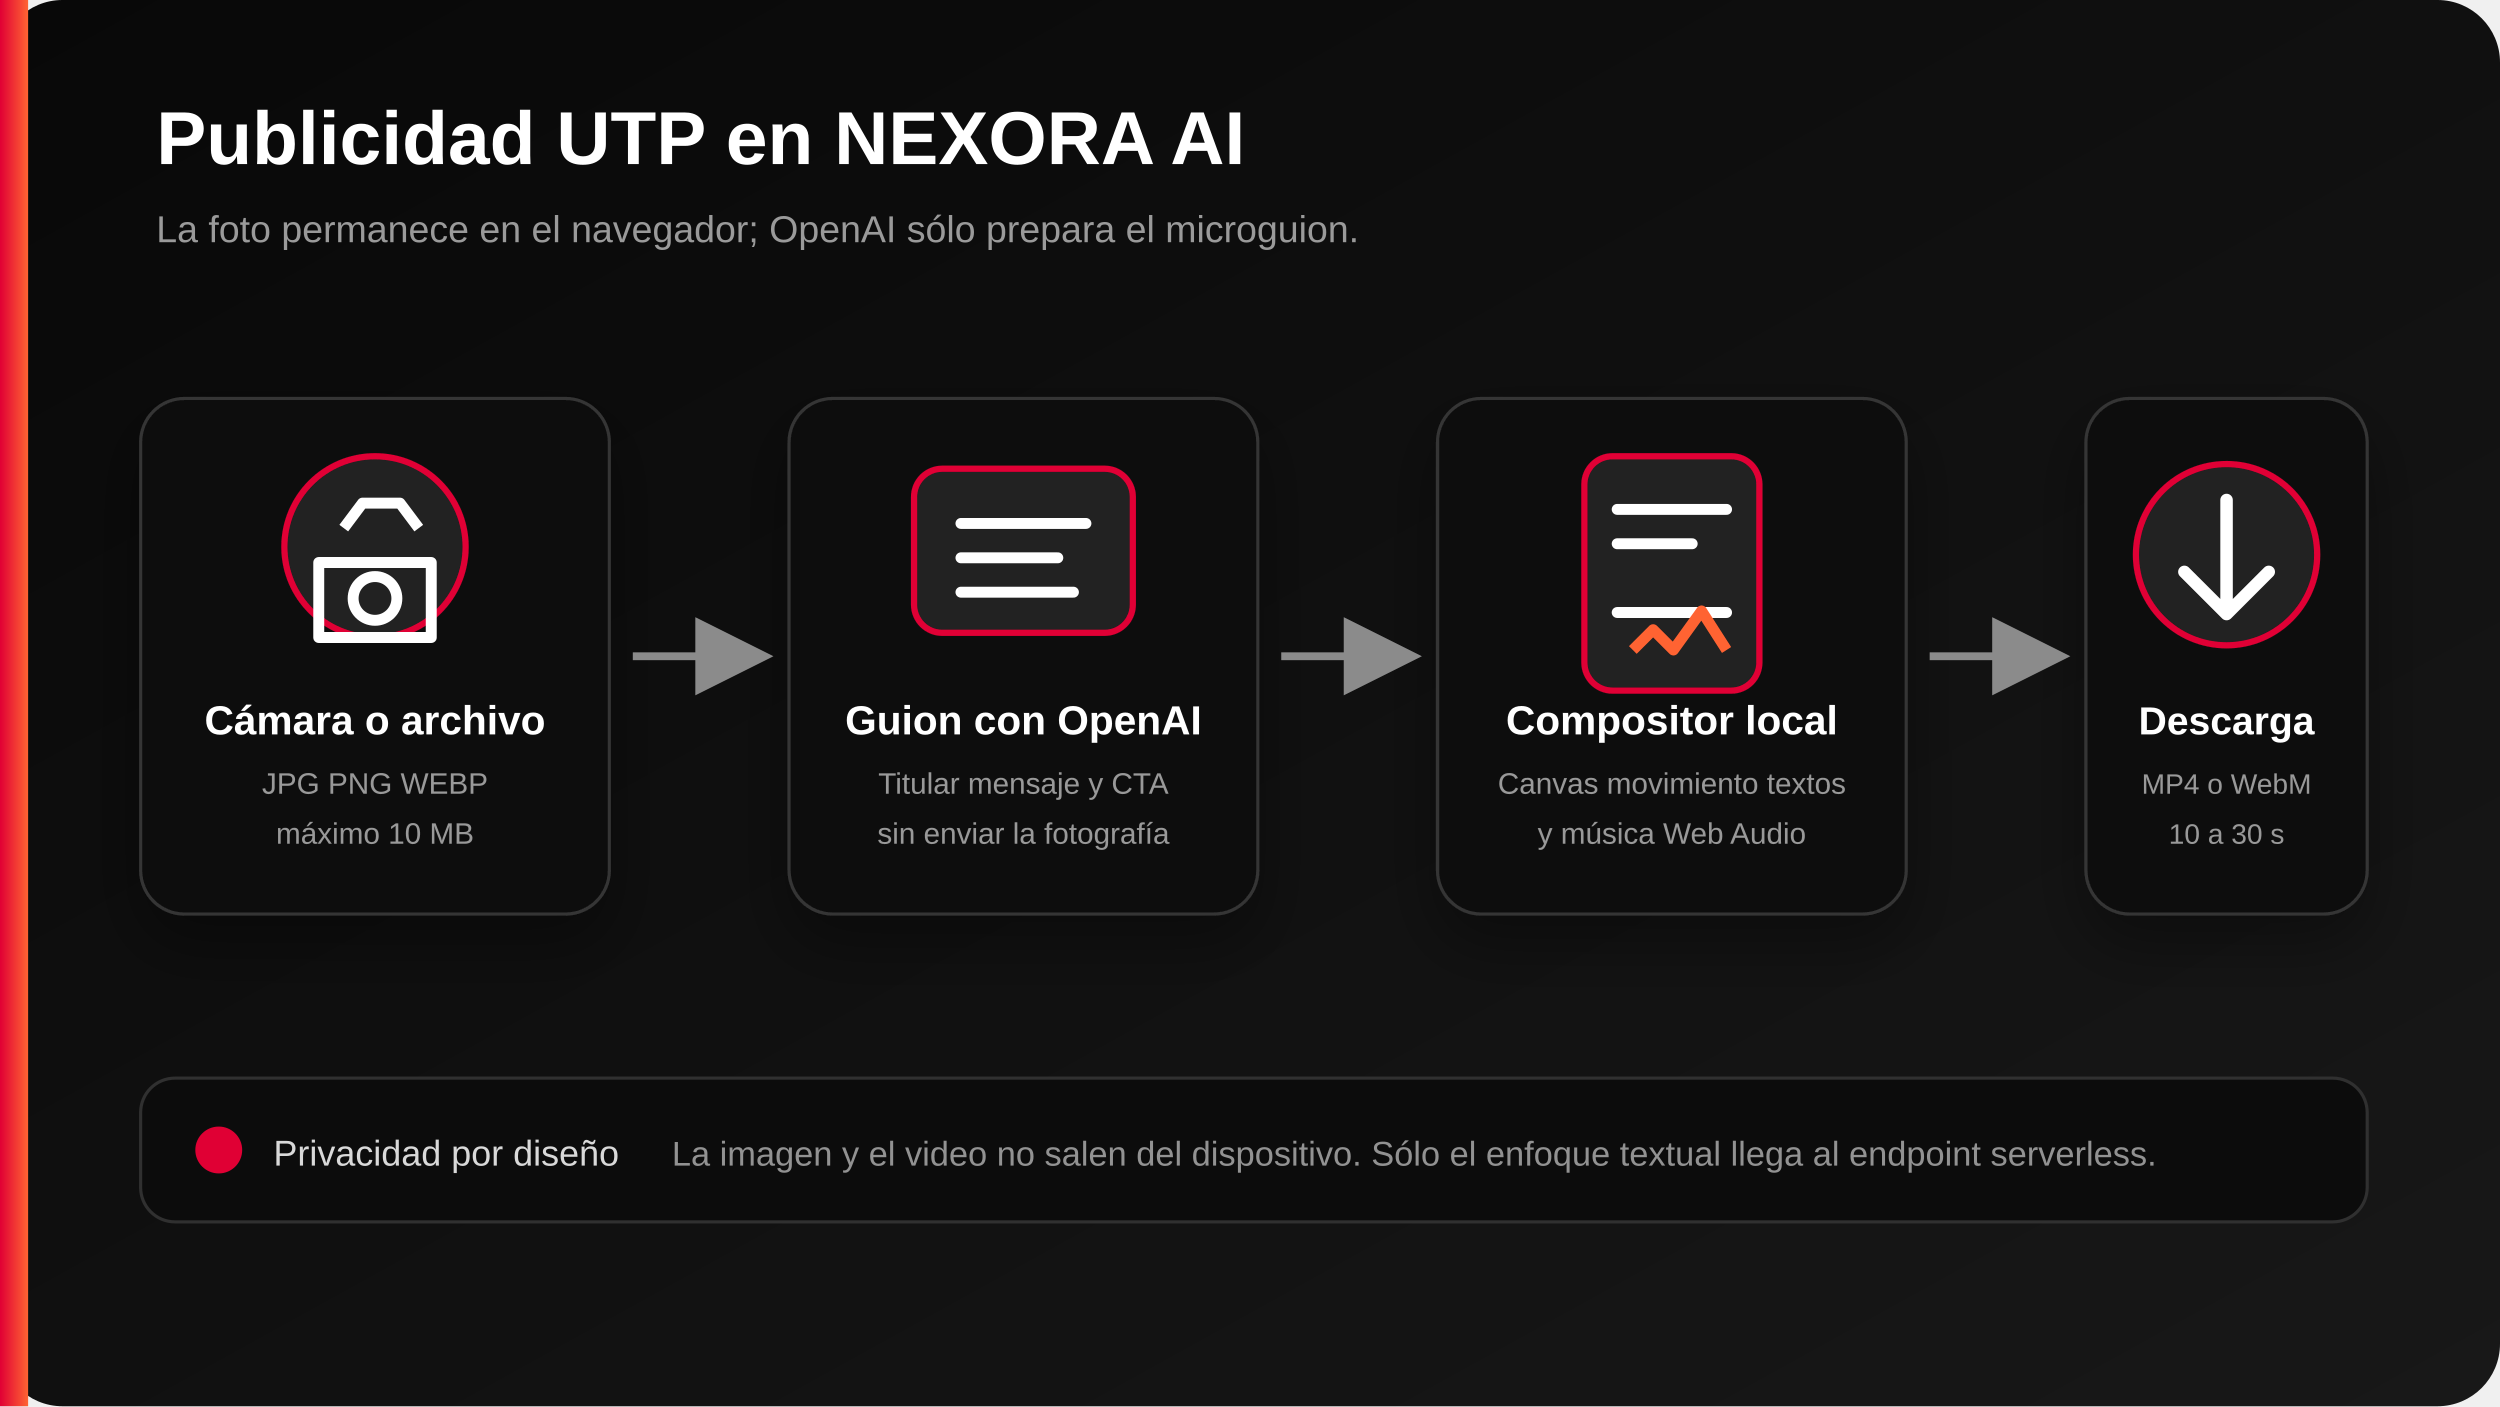
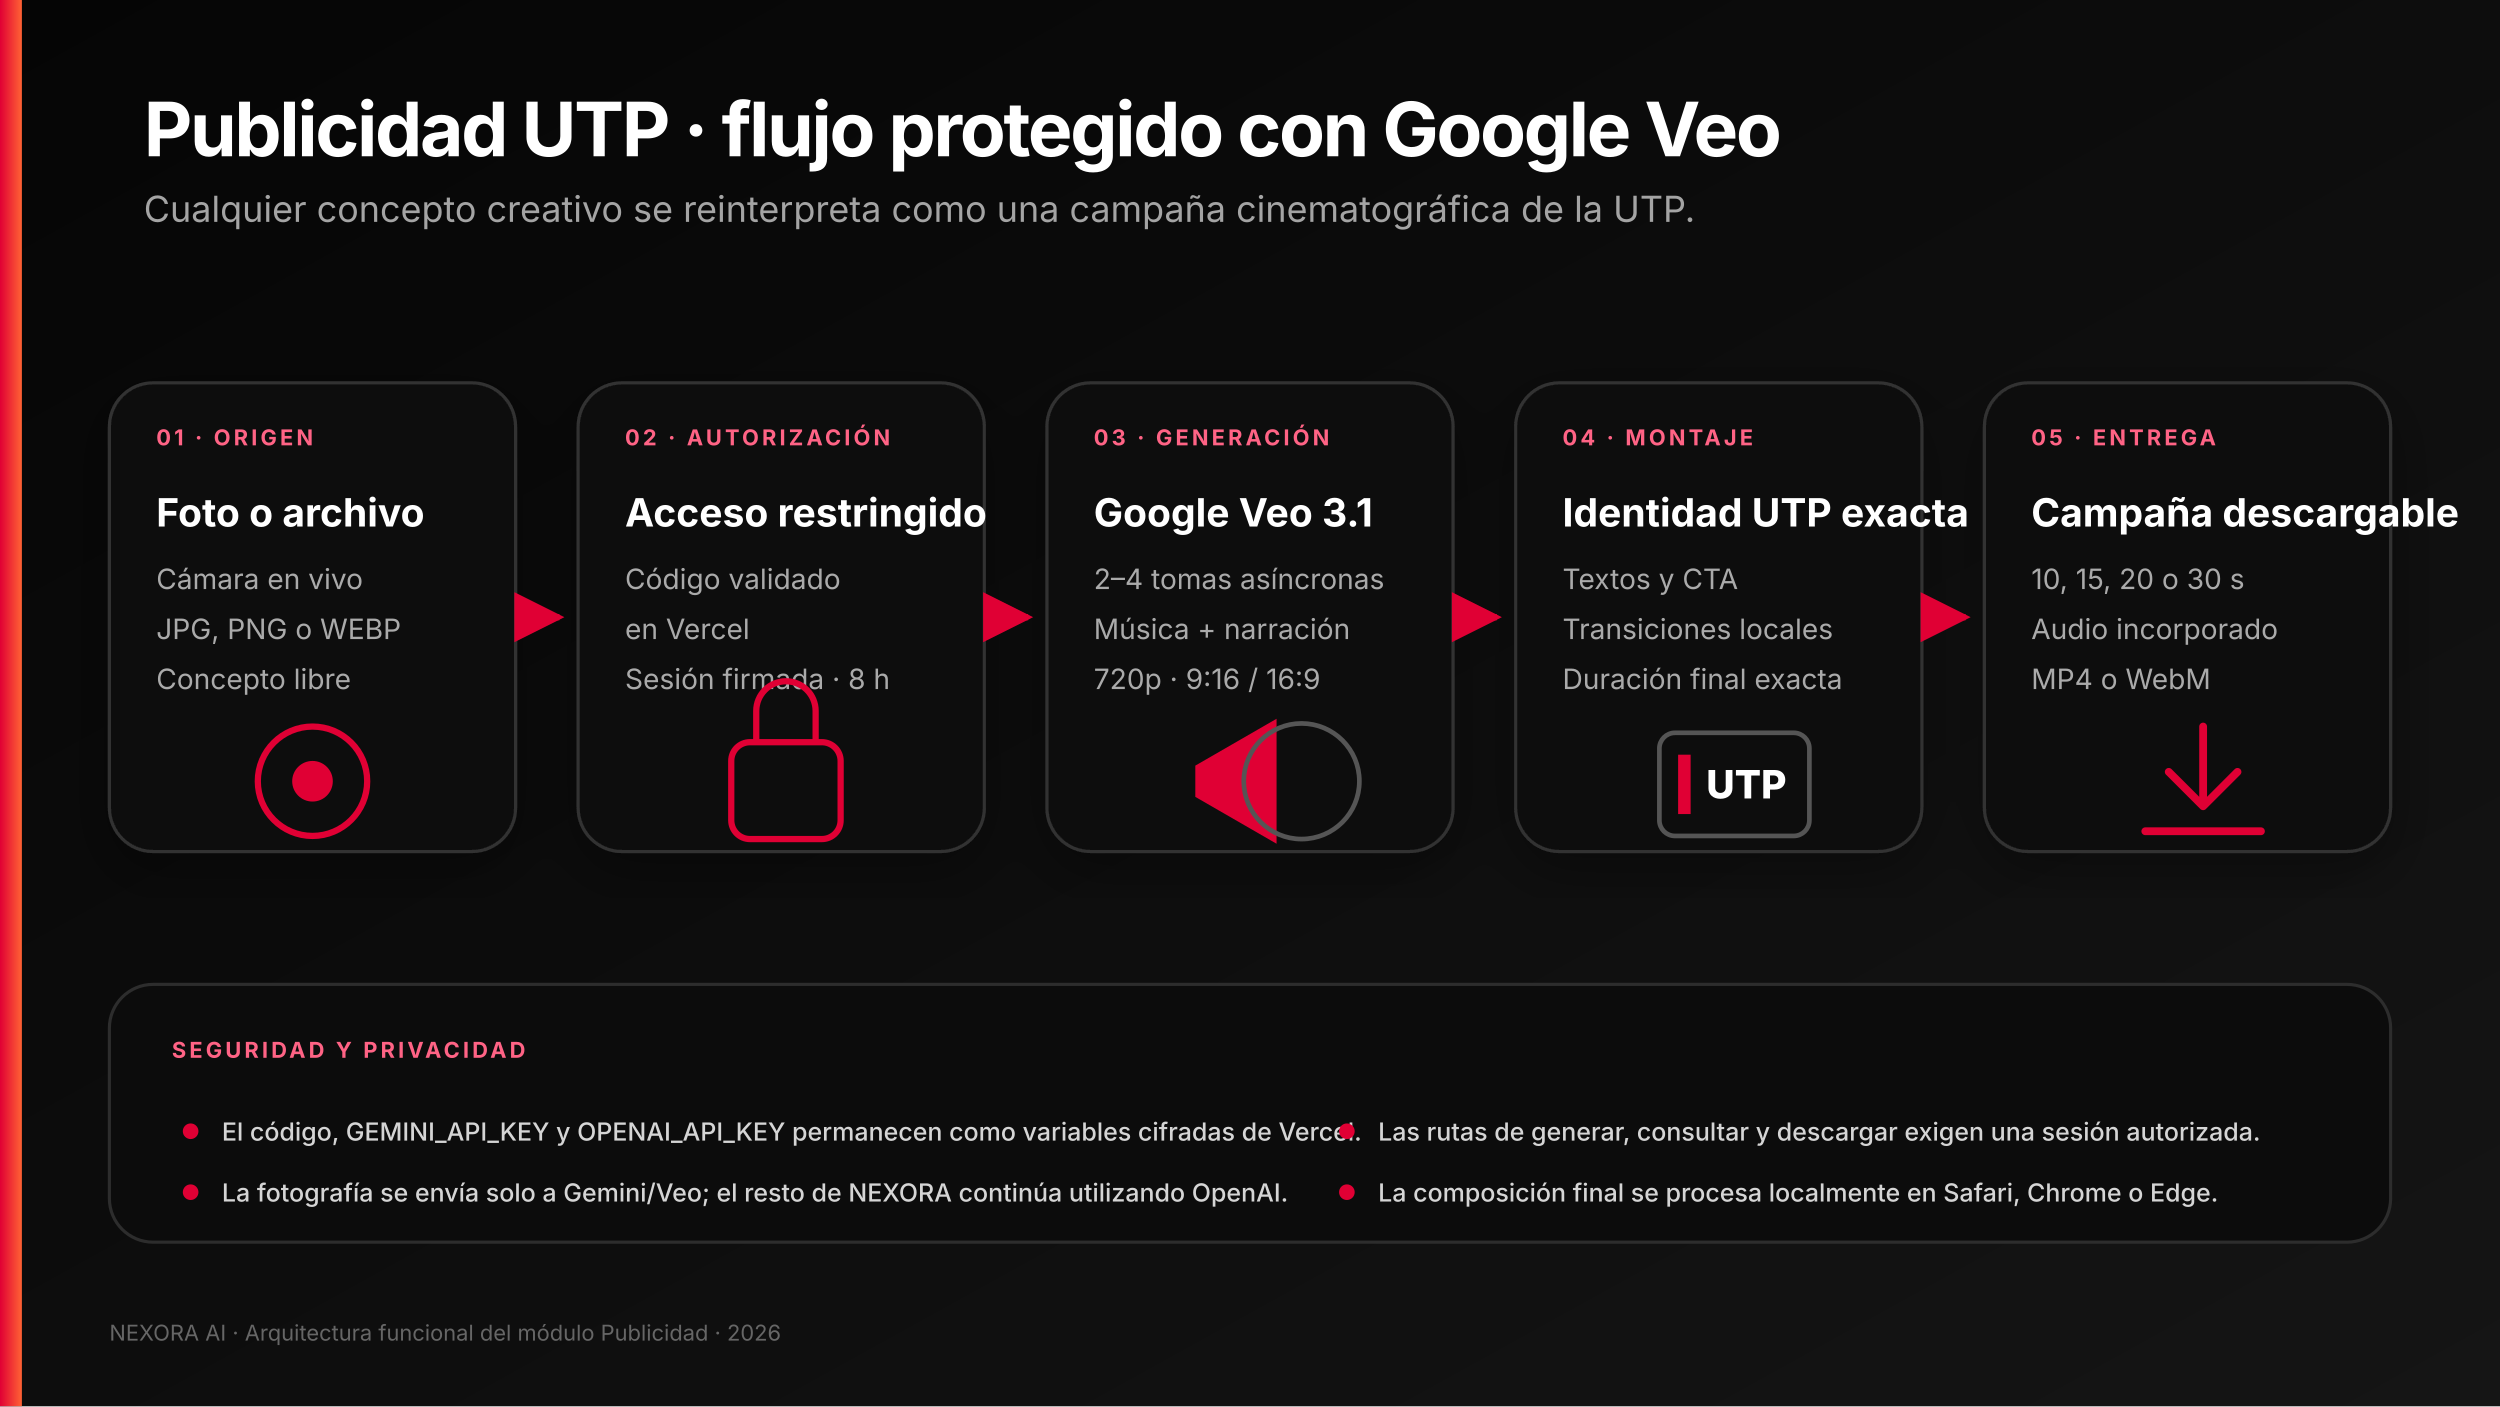
<svg xmlns="http://www.w3.org/2000/svg" width="1600" height="900" viewBox="0 0 1600 900" role="img" aria-labelledby="title desc">
  <defs>
    <linearGradient id="bg" x1="0" y1="0" x2="1" y2="1">
-       <stop offset="0" stop-color="#080808" />
-       <stop offset="1" stop-color="#181818" />
+       <stop stop-color="#050505" />
+       <stop offset="1" stop-color="#151515" />
    </linearGradient>
    <linearGradient id="accent" x1="0" y1="0" x2="1" y2="0">
-       <stop offset="0" stop-color="#e00034" />
-       <stop offset="1" stop-color="#ff6433" />
+       <stop stop-color="#e00034" />
+       <stop offset="1" stop-color="#ff6334" />
    </linearGradient>
-     <filter id="shadow" x="-20%" y="-20%" width="140%" height="140%">
-       <feDropShadow dx="0" dy="18" stdDeviation="20" flood-color="#000" flood-opacity=".35" />
+     <filter id="shadow">
+       <feDropShadow dx="0" dy="12" stdDeviation="18" flood-opacity=".34" />
    </filter>
-     <marker id="arrow" markerWidth="10" markerHeight="10" refX="8" refY="5" orient="auto">
-       <path d="M0 0L10 5L0 10Z" fill="#8b8b8b" />
+     <marker id="arrow" viewBox="0 0 10 10" refX="9" refY="5" markerWidth="8" markerHeight="8" orient="auto">
+       <path d="M0 0L10 5L0 10Z" fill="#e00034" />
    </marker>
+     <style>
+       .title{font:700 48px Inter,Arial,sans-serif;fill:#fff;letter-spacing:-1.5px}.sub{font:400 23px Inter,Arial,sans-serif;fill:#a4a4a4}.stage{font:700 14px Inter,Arial,sans-serif;fill:#ff6385;letter-spacing:2px}.head{font:700 25px Inter,Arial,sans-serif;fill:#fff}.body{font:400 18px Inter,Arial,sans-serif;fill:#aaa}.small{font:500 16px Inter,Arial,sans-serif;fill:#d5d5d5}.box{fill:#111;stroke:#333;stroke-width:2}.flow{fill:none;stroke:#e00034;stroke-width:4;marker-end:url(#arrow)}
+     </style>
  </defs>
-   <rect width="1600" height="900" rx="40" fill="url(#bg)" />
-   <rect x="0" y="0" width="18" height="900" fill="url(#accent)" />
-   <text x="100" y="105" fill="#fff" font-family="Arial, sans-serif" font-size="48" font-weight="700">Publicidad UTP en NEXORA AI</text>
-   <text x="100" y="155" fill="#9a9a9a" font-family="Arial, sans-serif" font-size="24">La foto permanece en el navegador; OpenAI sólo prepara el microguion.</text>
+   <rect width="1600" height="900" fill="url(#bg)" />
+   <rect x="0" y="0" width="14" height="900" fill="url(#accent)" />
+   <text class="title" x="92" y="100">Publicidad UTP · flujo protegido con Google Veo</text>
+   <text class="sub" x="92" y="142">Cualquier concepto creativo se reinterpreta como una campaña cinematográfica de la UTP.</text>
  <g filter="url(#shadow)">
-     <rect x="90" y="255" width="300" height="330" rx="28" fill="#101010" stroke="#363636" stroke-width="2" />
-     <circle cx="240" cy="350" r="58" fill="#202020" stroke="#e00034" stroke-width="4" />
-     <path d="M204 360h72v48h-72zM220 338l12-16h24l12 16" fill="none" stroke="#fff" stroke-width="7" stroke-linejoin="round" />
-     <circle cx="240" cy="383" r="14" fill="none" stroke="#fff" stroke-width="7" />
-     <text x="240" y="470" text-anchor="middle" fill="#fff" font-family="Arial, sans-serif" font-size="26" font-weight="700">Cámara o archivo</text>
-     <text x="240" y="508" text-anchor="middle" fill="#999" font-family="Arial, sans-serif" font-size="19">JPG PNG WEBP</text>
-     <text x="240" y="540" text-anchor="middle" fill="#999" font-family="Arial, sans-serif" font-size="19">máximo 10 MB</text>
-     <rect x="505" y="255" width="300" height="330" rx="28" fill="#101010" stroke="#363636" stroke-width="2" />
-     <rect x="585" y="300" width="140" height="105" rx="18" fill="#202020" stroke="#e00034" stroke-width="4" />
-     <path d="M615 335h80M615 357h62M615 379h72" stroke="#fff" stroke-width="7" stroke-linecap="round" />
-     <text x="655" y="470" text-anchor="middle" fill="#fff" font-family="Arial, sans-serif" font-size="26" font-weight="700">Guion con OpenAI</text>
-     <text x="655" y="508" text-anchor="middle" fill="#999" font-family="Arial, sans-serif" font-size="19">Titular mensaje y CTA</text>
-     <text x="655" y="540" text-anchor="middle" fill="#999" font-family="Arial, sans-serif" font-size="19">sin enviar la fotografía</text>
-     <rect x="920" y="255" width="300" height="330" rx="28" fill="#101010" stroke="#363636" stroke-width="2" />
-     <rect x="1014" y="292" width="112" height="150" rx="18" fill="#202020" stroke="#e00034" stroke-width="4" />
-     <path d="M1035 326h70M1035 348h48M1035 392h70" stroke="#fff" stroke-width="7" stroke-linecap="round" />
-     <path d="M1045 416l13-13 13 13 18-25 16 25" fill="none" stroke="#ff6433" stroke-width="7" stroke-linejoin="round" />
-     <text x="1070" y="470" text-anchor="middle" fill="#fff" font-family="Arial, sans-serif" font-size="26" font-weight="700">Compositor local</text>
-     <text x="1070" y="508" text-anchor="middle" fill="#999" font-family="Arial, sans-serif" font-size="19">Canvas movimiento textos</text>
-     <text x="1070" y="540" text-anchor="middle" fill="#999" font-family="Arial, sans-serif" font-size="19">y música Web Audio</text>
-     <rect x="1335" y="255" width="180" height="330" rx="28" fill="#101010" stroke="#363636" stroke-width="2" />
-     <circle cx="1425" cy="355" r="58" fill="#202020" stroke="#e00034" stroke-width="4" />
-     <path d="M1425 320v70M1398 366l27 27 27-27" fill="none" stroke="#fff" stroke-width="8" stroke-linecap="round" stroke-linejoin="round" />
-     <text x="1425" y="470" text-anchor="middle" fill="#fff" font-family="Arial, sans-serif" font-size="25" font-weight="700">Descarga</text>
-     <text x="1425" y="508" text-anchor="middle" fill="#999" font-family="Arial, sans-serif" font-size="18">MP4 o WebM</text>
-     <text x="1425" y="540" text-anchor="middle" fill="#999" font-family="Arial, sans-serif" font-size="18">10 a 30 s</text>
+     <rect class="box" x="70" y="245" rx="28" width="260" height="300" />
+     <rect class="box" x="370" y="245" rx="28" width="260" height="300" />
+     <rect class="box" x="670" y="245" rx="28" width="260" height="300" />
+     <rect class="box" x="970" y="245" rx="28" width="260" height="300" />
+     <rect class="box" x="1270" y="245" rx="28" width="260" height="300" />
  </g>
-   <path d="M405 420h80" stroke="#8b8b8b" stroke-width="5" marker-end="url(#arrow)" />
-   <path d="M820 420h80" stroke="#8b8b8b" stroke-width="5" marker-end="url(#arrow)" />
-   <path d="M1235 420h80" stroke="#8b8b8b" stroke-width="5" marker-end="url(#arrow)" />
-   <rect x="90" y="690" width="1425" height="92" rx="22" fill="#0c0c0c" stroke="#303030" stroke-width="2" />
-   <circle cx="140" cy="736" r="15" fill="#e00034" />
-   <text x="175" y="746" fill="#d9d9d9" font-family="Arial, sans-serif" font-size="23">Privacidad por diseño</text>
-   <text x="430" y="746" fill="#929292" font-family="Arial, sans-serif" font-size="22">La imagen y el video no salen del dispositivo. Sólo el enfoque textual llega al endpoint serverless.</text>
+   <path class="flow" d="M330 395H358" />
+   <path class="flow" d="M630 395H658" />
+   <path class="flow" d="M930 395H958" />
+   <path class="flow" d="M1230 395H1258" />
+   <g transform="translate(100 285)">
+     <text class="stage">01 · ORIGEN</text>
+     <text class="head" y="52">Foto o archivo</text>
+     <text class="body" y="92">Cámara en vivo</text>
+     <text class="body" y="124">JPG, PNG o WEBP</text>
+     <text class="body" y="156">Concepto libre</text>
+     <circle cx="100" cy="215" r="35" fill="none" stroke="#e00034" stroke-width="4" />
+     <circle cx="100" cy="215" r="13" fill="#e00034" />
+   </g>
+   <g transform="translate(400 285)">
+     <text class="stage">02 · AUTORIZACIÓN</text>
+     <text class="head" y="52">Acceso restringido</text>
+     <text class="body" y="92">Código validado</text>
+     <text class="body" y="124">en Vercel</text>
+     <text class="body" y="156">Sesión firmada · 8 h</text>
+     <rect x="68" y="190" width="70" height="62" rx="12" fill="none" stroke="#e00034" stroke-width="4" />
+     <path d="M84 190v-20a19 19 0 0138 0v20" fill="none" stroke="#e00034" stroke-width="4" />
+   </g>
+   <g transform="translate(700 285)">
+     <text class="stage">03 · GENERACIÓN</text>
+     <text class="head" y="52">Google Veo 3.1</text>
+     <text class="body" y="92">2–4 tomas asíncronas</text>
+     <text class="body" y="124">Música + narración</text>
+     <text class="body" y="156">720p · 9:16 / 16:9</text>
+     <path d="M65 205l52-30v80l-52-30z" fill="#e00034" />
+     <circle cx="133" cy="215" r="37" fill="none" stroke="#555" stroke-width="3" />
+   </g>
+   <g transform="translate(1000 285)">
+     <text class="stage">04 · MONTAJE</text>
+     <text class="head" y="52">Identidad UTP exacta</text>
+     <text class="body" y="92">Textos y CTA</text>
+     <text class="body" y="124">Transiciones locales</text>
+     <text class="body" y="156">Duración final exacta</text>
+     <rect x="62" y="184" width="96" height="66" rx="10" fill="none" stroke="#555" stroke-width="3" />
+     <rect x="74" y="198" width="8" height="38" fill="#e00034" />
+     <text x="92" y="226" font-family="Inter,Arial" font-weight="800" font-size="25" fill="#fff">UTP</text>
+   </g>
+   <g transform="translate(1300 285)">
+     <text class="stage">05 · ENTREGA</text>
+     <text class="head" y="52">Campaña descargable</text>
+     <text class="body" y="92">10, 15, 20 o 30 s</text>
+     <text class="body" y="124">Audio incorporado</text>
+     <text class="body" y="156">MP4 o WebM</text>
+     <path d="M110 180v49m-22-20l22 22 22-22M73 247h74" fill="none" stroke="#e00034" stroke-width="5" stroke-linecap="round" stroke-linejoin="round" />
+   </g>
+   <rect x="70" y="630" width="1460" height="165" rx="28" fill="#0c0c0c" stroke="#2d2d2d" stroke-width="2" />
+   <text class="stage" x="110" y="677">SEGURIDAD Y PRIVACIDAD</text>
+   <circle cx="122" cy="724" r="5" fill="#e00034" />
+   <text class="small" x="142" y="730">El código, GEMINI_API_KEY y OPENAI_API_KEY permanecen como variables cifradas de Vercel.</text>
+   <circle cx="122" cy="763" r="5" fill="#e00034" />
+   <text class="small" x="142" y="769">La fotografía se envía solo a Gemini/Veo; el resto de NEXORA continúa utilizando OpenAI.</text>
+   <circle cx="862" cy="724" r="5" fill="#e00034" />
+   <text class="small" x="882" y="730">Las rutas de generar, consultar y descargar exigen una sesión autorizada.</text>
+   <circle cx="862" cy="763" r="5" fill="#e00034" />
+   <text class="small" x="882" y="769">La composición final se procesa localmente en Safari, Chrome o Edge.</text>
+   <text x="70" y="858" font-family="Inter,Arial" font-size="14" fill="#666">NEXORA AI · Arquitectura funcional del módulo Publicidad · 2026</text>
</svg>
